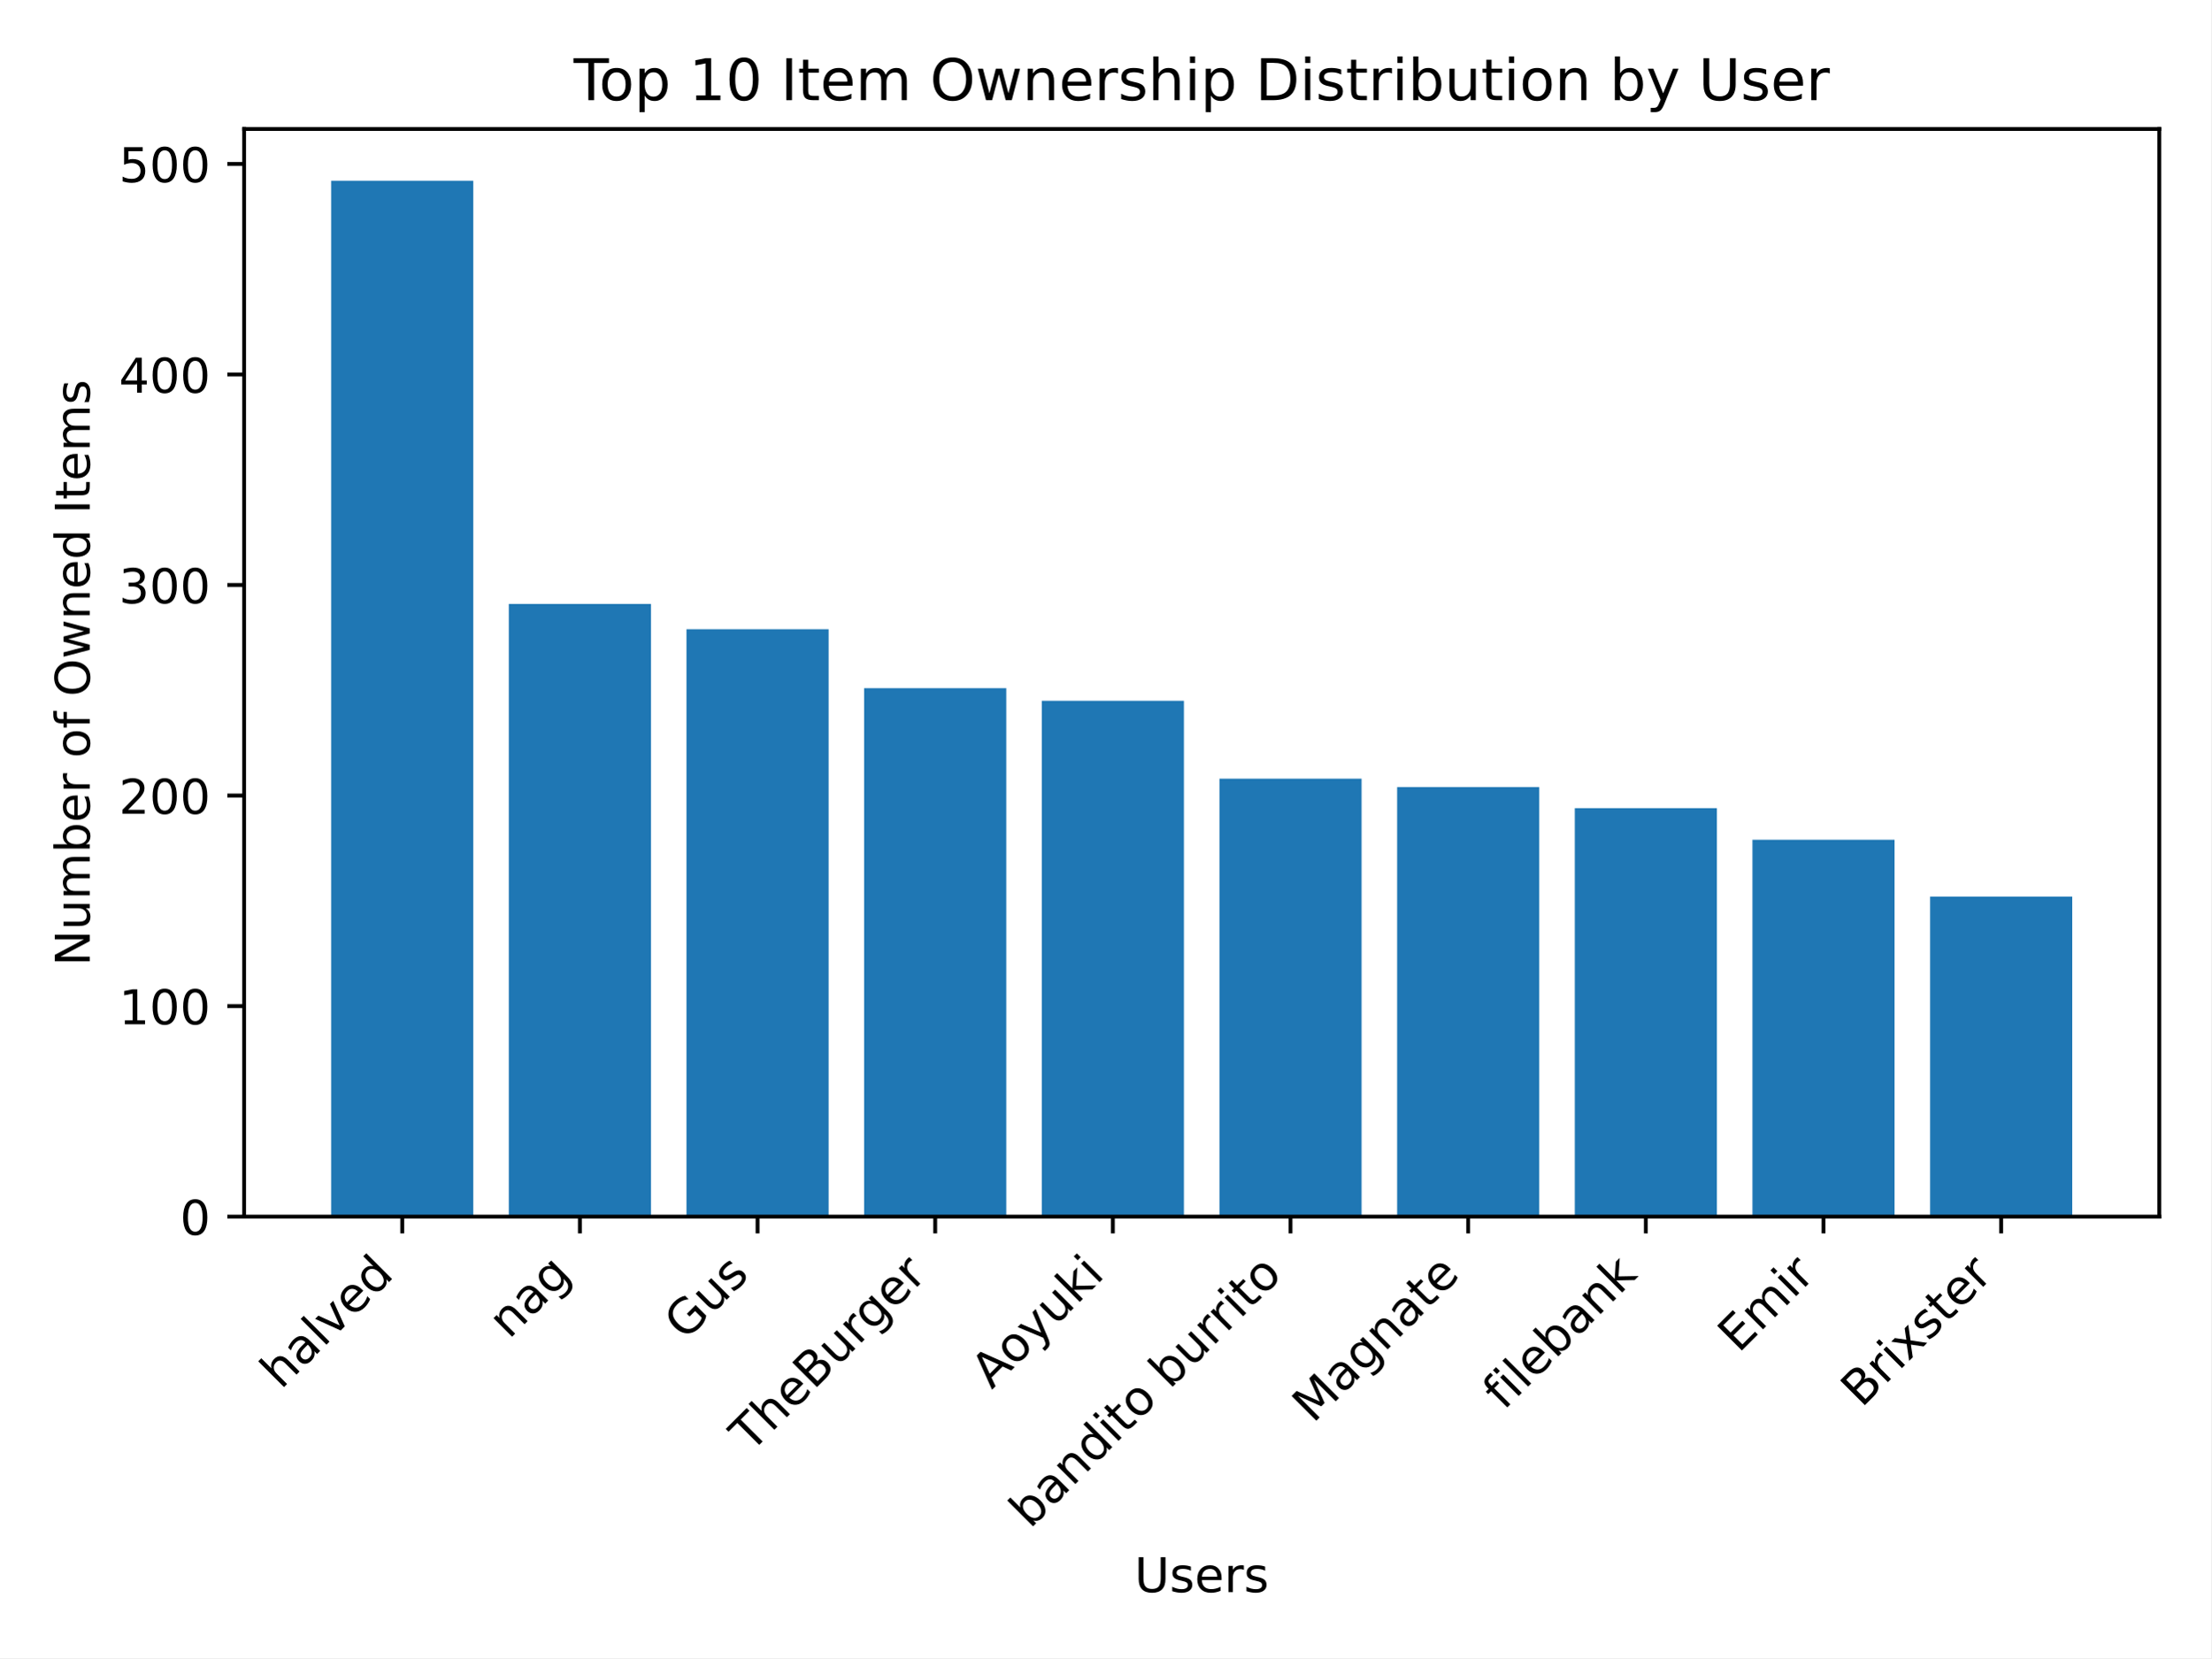
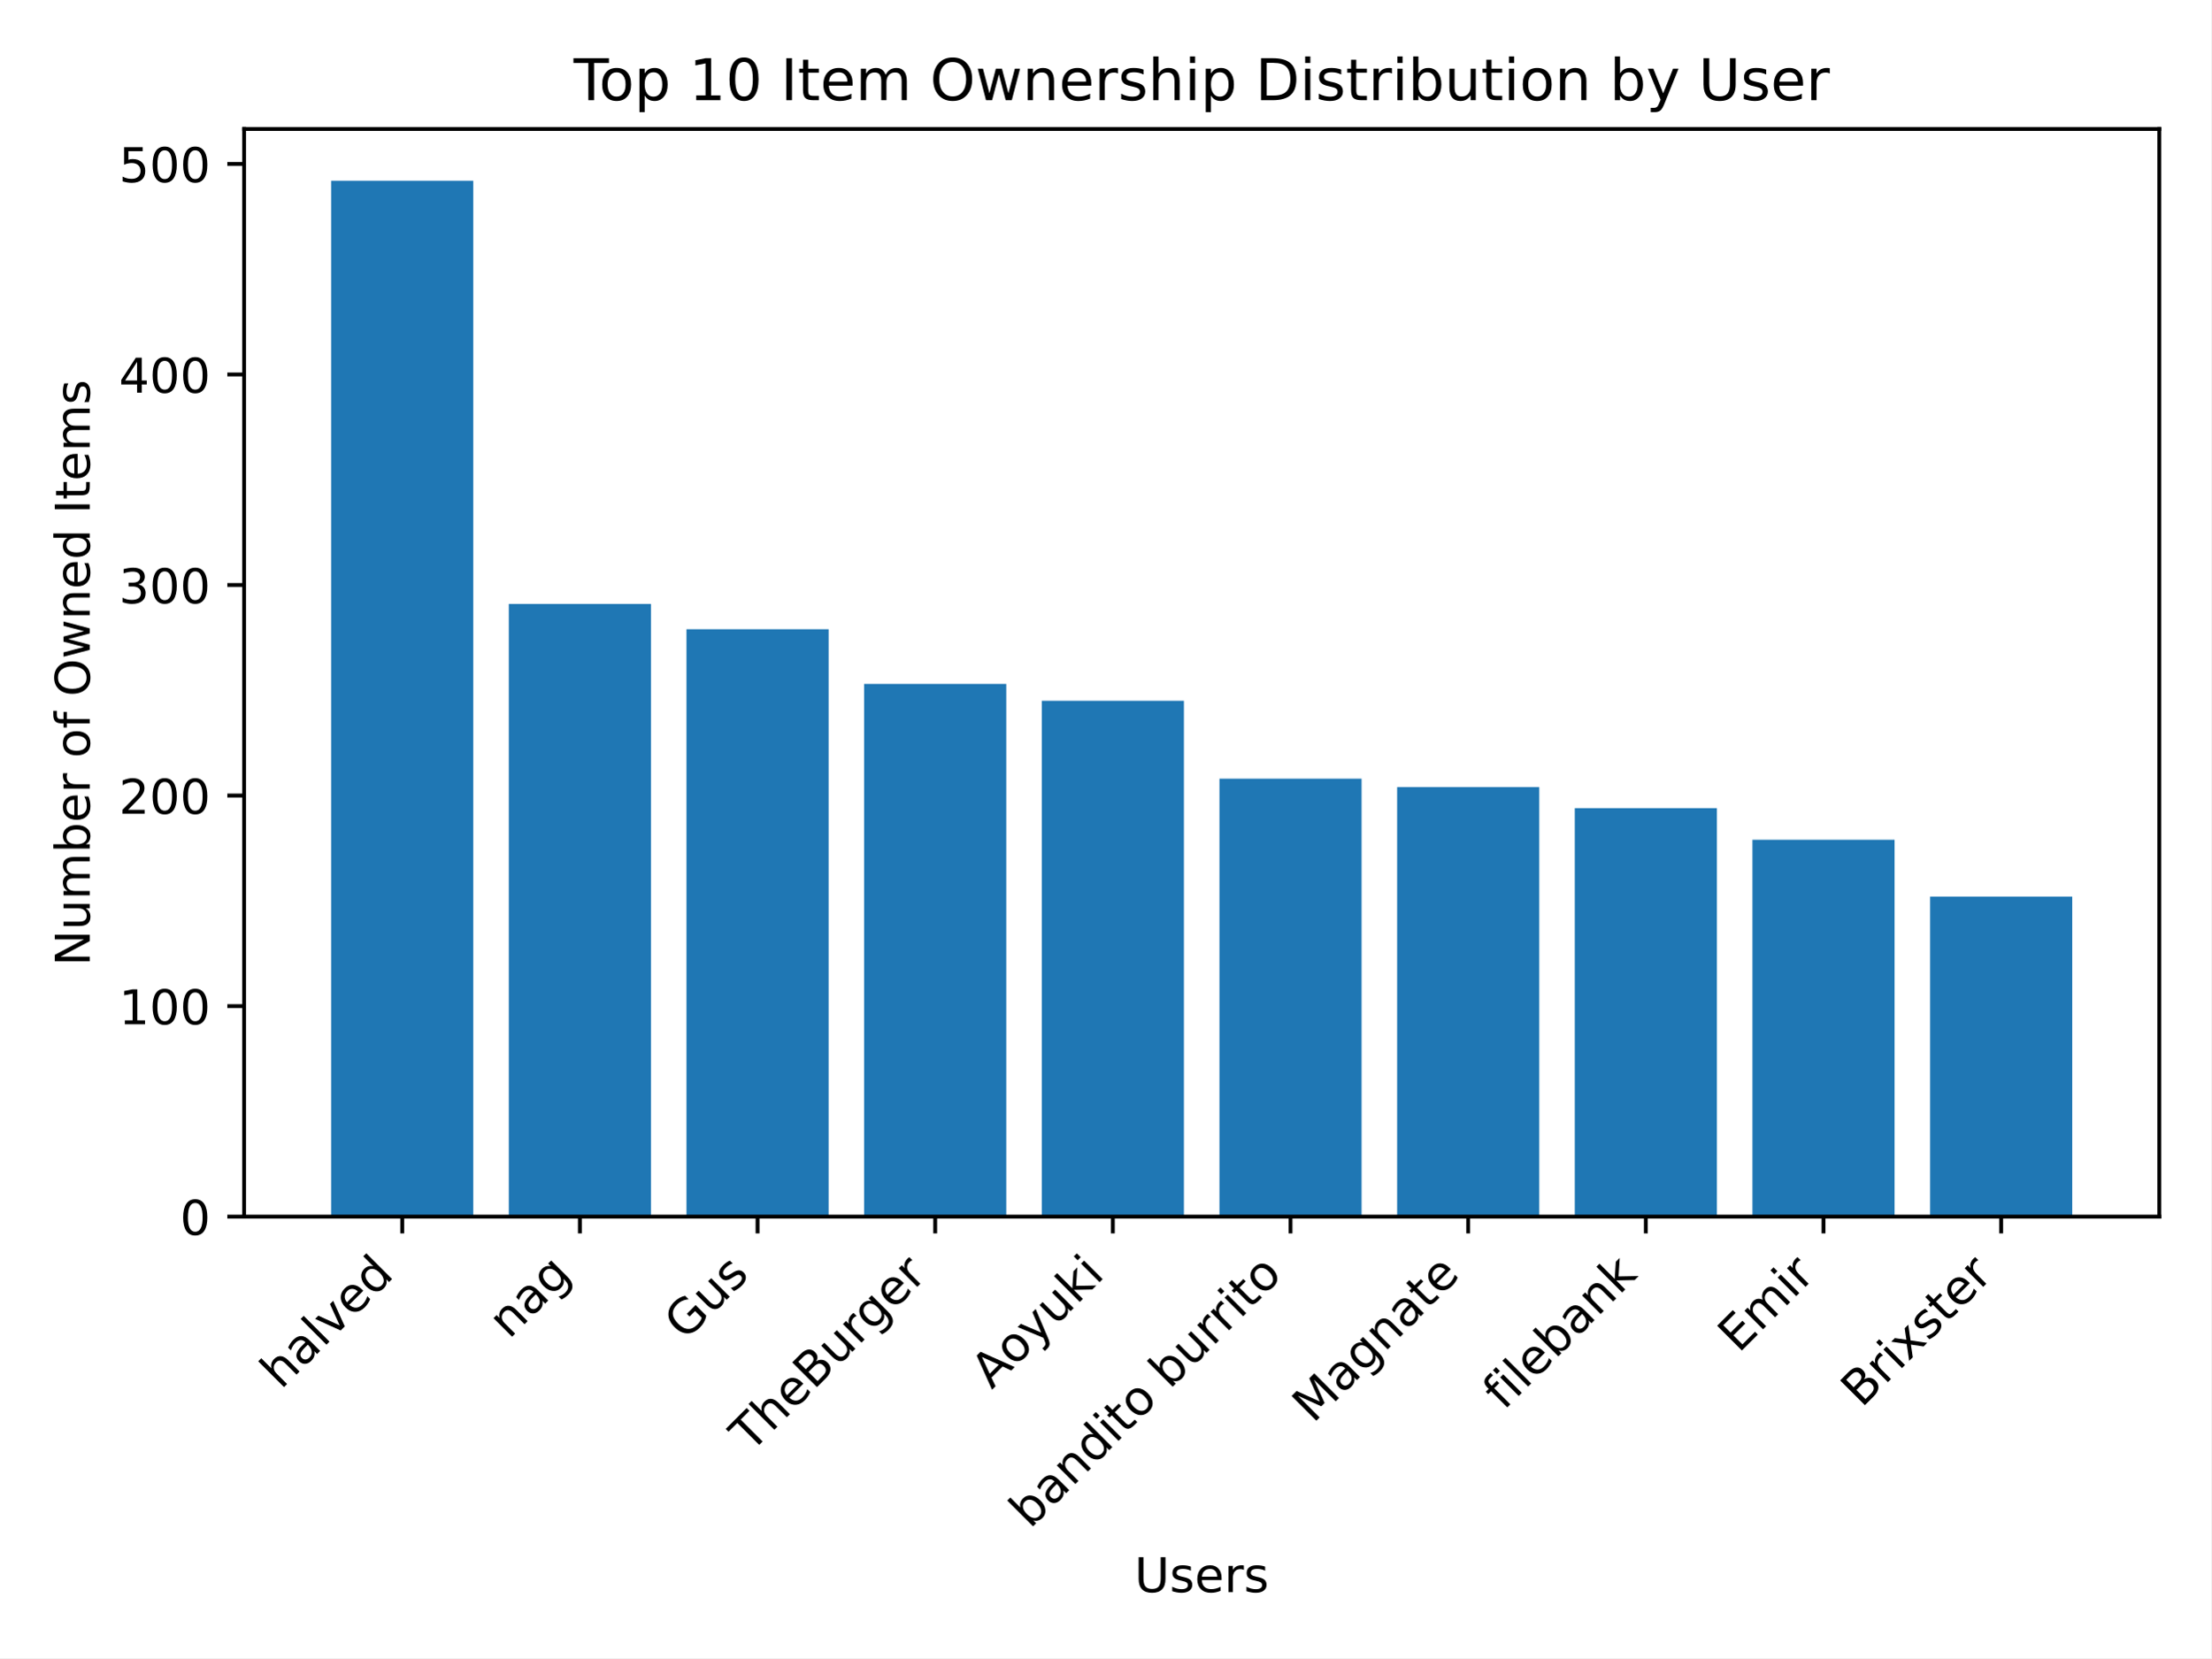
<svg xmlns="http://www.w3.org/2000/svg" xmlns:xlink="http://www.w3.org/1999/xlink" width="460.8pt" height="345.6pt" viewBox="0 0 460.8 345.6" version="1.1">
  <defs>
    <style type="text/css">*{stroke-linejoin: round; stroke-linecap: butt}</style>
  </defs>
  <g id="figure_1">
    <g id="patch_1">
      <path d="M 0 345.6  L 460.8 345.6  L 460.8 0  L 0 0  z " style="fill: #ffffff" />
    </g>
    <g id="axes_1">
      <g id="patch_2">
        <path d="M 50.87 253.581  L 450 253.581  L 450 26.88  L 50.87 26.88  z " style="fill: #ffffff" />
      </g>
      <g id="patch_3">
-         <path d="M 69.012 253.581  L 98.632 253.581  L 98.632 37.675  L 69.012 37.675  z " clip-path="url(#pbb1e9c9c16)" style="fill: #1f77b4" />
+         <path d="M 69.012 253.581  L 98.632 253.581  L 98.632 37.675  L 69.012 37.675  z " clip-path="url(#p9519331a0a)" style="fill: #1f77b4" />
      </g>
      <g id="patch_4">
-         <path d="M 106.037 253.581  L 135.657 253.581  L 135.657 125.88  L 106.037 125.88  z " clip-path="url(#pbb1e9c9c16)" style="fill: #1f77b4" />
+         <path d="M 106.037 253.581  L 135.657 253.581  L 135.657 125.88  L 106.037 125.88  z " clip-path="url(#p9519331a0a)" style="fill: #1f77b4" />
      </g>
      <g id="patch_5">
-         <path d="M 143.062 253.581  L 172.682 253.581  L 172.682 131.146  L 143.062 131.146  z " clip-path="url(#pbb1e9c9c16)" style="fill: #1f77b4" />
+         <path d="M 143.062 253.581  L 172.682 253.581  L 172.682 131.146  L 143.062 131.146  z " clip-path="url(#p9519331a0a)" style="fill: #1f77b4" />
      </g>
      <g id="patch_6">
-         <path d="M 180.087 253.581  L 209.707 253.581  L 209.707 143.434  L 180.087 143.434  z " clip-path="url(#pbb1e9c9c16)" style="fill: #1f77b4" />
+         <path d="M 180.087 253.581  L 209.707 253.581  L 209.707 142.556  L 180.087 142.556  z " clip-path="url(#p9519331a0a)" style="fill: #1f77b4" />
      </g>
      <g id="patch_7">
-         <path d="M 217.112 253.581  L 246.732 253.581  L 246.732 146.067  L 217.112 146.067  z " clip-path="url(#pbb1e9c9c16)" style="fill: #1f77b4" />
+         <path d="M 217.112 253.581  L 246.732 253.581  L 246.732 146.067  L 217.112 146.067  z " clip-path="url(#p9519331a0a)" style="fill: #1f77b4" />
      </g>
      <g id="patch_8">
-         <path d="M 254.138 253.581  L 283.758 253.581  L 283.758 162.304  L 254.138 162.304  z " clip-path="url(#pbb1e9c9c16)" style="fill: #1f77b4" />
+         <path d="M 254.138 253.581  L 283.758 253.581  L 283.758 162.304  L 254.138 162.304  z " clip-path="url(#p9519331a0a)" style="fill: #1f77b4" />
      </g>
      <g id="patch_9">
-         <path d="M 291.163 253.581  L 320.783 253.581  L 320.783 164.059  L 291.163 164.059  z " clip-path="url(#pbb1e9c9c16)" style="fill: #1f77b4" />
+         <path d="M 291.163 253.581  L 320.783 253.581  L 320.783 164.059  L 291.163 164.059  z " clip-path="url(#p9519331a0a)" style="fill: #1f77b4" />
      </g>
      <g id="patch_10">
-         <path d="M 328.188 253.581  L 357.808 253.581  L 357.808 168.447  L 328.188 168.447  z " clip-path="url(#pbb1e9c9c16)" style="fill: #1f77b4" />
+         <path d="M 328.188 253.581  L 357.808 253.581  L 357.808 168.447  L 328.188 168.447  z " clip-path="url(#p9519331a0a)" style="fill: #1f77b4" />
      </g>
      <g id="patch_11">
-         <path d="M 365.213 253.581  L 394.833 253.581  L 394.833 175.03  L 365.213 175.03  z " clip-path="url(#pbb1e9c9c16)" style="fill: #1f77b4" />
+         <path d="M 365.213 253.581  L 394.833 253.581  L 394.833 175.03  L 365.213 175.03  z " clip-path="url(#p9519331a0a)" style="fill: #1f77b4" />
      </g>
      <g id="patch_12">
-         <path d="M 402.238 253.581  L 431.858 253.581  L 431.858 186.878  L 402.238 186.878  z " clip-path="url(#pbb1e9c9c16)" style="fill: #1f77b4" />
+         <path d="M 402.238 253.581  L 431.858 253.581  L 431.858 186.878  L 402.238 186.878  z " clip-path="url(#p9519331a0a)" style="fill: #1f77b4" />
      </g>
      <g id="matplotlib.axis_1">
        <g id="xtick_1">
          <g id="line2d_1">
            <defs>
-               <path id="m6178a6a7f1" d="M 0 0  L 0 3.5  " style="stroke: #000000; stroke-width: 0.8" />
+               <path id="mc326df5c3a" d="M 0 0  L 0 3.5  " style="stroke: #000000; stroke-width: 0.8" />
            </defs>
            <g>
-               <use xlink:href="#m6178a6a7f1" x="83.822" y="253.581" style="stroke: #000000; stroke-width: 0.8" />
+               <use xlink:href="#mc326df5c3a" x="83.822" y="253.581" style="stroke: #000000; stroke-width: 0.8" />
            </g>
          </g>
          <g id="text_1">
            <g transform="translate(58.54764 289.7576) rotate(-45) scale(0.1 -0.1)">
              <defs>
                <path id="DejaVuSans-68" d="M 3513 2113  L 3513 0  L 2938 0  L 2938 2094  Q 2938 2591 2744 2837  Q 2550 3084 2163 3084  Q 1697 3084 1428 2787  Q 1159 2491 1159 1978  L 1159 0  L 581 0  L 581 4863  L 1159 4863  L 1159 2956  Q 1366 3272 1645 3428  Q 1925 3584 2291 3584  Q 2894 3584 3203 3211  Q 3513 2838 3513 2113  z " transform="scale(0.015625)" />
                <path id="DejaVuSans-61" d="M 2194 1759  Q 1497 1759 1228 1600  Q 959 1441 959 1056  Q 959 750 1161 570  Q 1363 391 1709 391  Q 2188 391 2477 730  Q 2766 1069 2766 1631  L 2766 1759  L 2194 1759  z M 3341 1997  L 3341 0  L 2766 0  L 2766 531  Q 2569 213 2275 61  Q 1981 -91 1556 -91  Q 1019 -91 701 211  Q 384 513 384 1019  Q 384 1609 779 1909  Q 1175 2209 1959 2209  L 2766 2209  L 2766 2266  Q 2766 2663 2505 2880  Q 2244 3097 1772 3097  Q 1472 3097 1187 3025  Q 903 2953 641 2809  L 641 3341  Q 956 3463 1253 3523  Q 1550 3584 1831 3584  Q 2591 3584 2966 3190  Q 3341 2797 3341 1997  z " transform="scale(0.015625)" />
                <path id="DejaVuSans-6c" d="M 603 4863  L 1178 4863  L 1178 0  L 603 0  L 603 4863  z " transform="scale(0.015625)" />
                <path id="DejaVuSans-76" d="M 191 3500  L 800 3500  L 1894 563  L 2988 3500  L 3597 3500  L 2284 0  L 1503 0  L 191 3500  z " transform="scale(0.015625)" />
                <path id="DejaVuSans-65" d="M 3597 1894  L 3597 1613  L 953 1613  Q 991 1019 1311 708  Q 1631 397 2203 397  Q 2534 397 2845 478  Q 3156 559 3463 722  L 3463 178  Q 3153 47 2828 -22  Q 2503 -91 2169 -91  Q 1331 -91 842 396  Q 353 884 353 1716  Q 353 2575 817 3079  Q 1281 3584 2069 3584  Q 2775 3584 3186 3129  Q 3597 2675 3597 1894  z M 3022 2063  Q 3016 2534 2758 2815  Q 2500 3097 2075 3097  Q 1594 3097 1305 2825  Q 1016 2553 972 2059  L 3022 2063  z " transform="scale(0.015625)" />
                <path id="DejaVuSans-64" d="M 2906 2969  L 2906 4863  L 3481 4863  L 3481 0  L 2906 0  L 2906 525  Q 2725 213 2448 61  Q 2172 -91 1784 -91  Q 1150 -91 751 415  Q 353 922 353 1747  Q 353 2572 751 3078  Q 1150 3584 1784 3584  Q 2172 3584 2448 3432  Q 2725 3281 2906 2969  z M 947 1747  Q 947 1113 1208 752  Q 1469 391 1925 391  Q 2381 391 2643 752  Q 2906 1113 2906 1747  Q 2906 2381 2643 2742  Q 2381 3103 1925 3103  Q 1469 3103 1208 2742  Q 947 2381 947 1747  z " transform="scale(0.015625)" />
              </defs>
              <use xlink:href="#DejaVuSans-68" />
              <use xlink:href="#DejaVuSans-61" transform="translate(63.37891 0)" />
              <use xlink:href="#DejaVuSans-6c" transform="translate(124.6582 0)" />
              <use xlink:href="#DejaVuSans-76" transform="translate(152.4414 0)" />
              <use xlink:href="#DejaVuSans-65" transform="translate(211.6211 0)" />
              <use xlink:href="#DejaVuSans-64" transform="translate(273.1445 0)" />
            </g>
          </g>
        </g>
        <g id="xtick_2">
          <g id="line2d_2">
            <g>
-               <use xlink:href="#m6178a6a7f1" x="120.847" y="253.581" style="stroke: #000000; stroke-width: 0.8" />
+               <use xlink:href="#mc326df5c3a" x="120.847" y="253.581" style="stroke: #000000; stroke-width: 0.8" />
            </g>
          </g>
          <g id="text_2">
            <g transform="translate(106.0732 279.257) rotate(-45) scale(0.1 -0.1)">
              <defs>
                <path id="DejaVuSans-6e" d="M 3513 2113  L 3513 0  L 2938 0  L 2938 2094  Q 2938 2591 2744 2837  Q 2550 3084 2163 3084  Q 1697 3084 1428 2787  Q 1159 2491 1159 1978  L 1159 0  L 581 0  L 581 3500  L 1159 3500  L 1159 2956  Q 1366 3272 1645 3428  Q 1925 3584 2291 3584  Q 2894 3584 3203 3211  Q 3513 2838 3513 2113  z " transform="scale(0.015625)" />
                <path id="DejaVuSans-67" d="M 2906 1791  Q 2906 2416 2648 2759  Q 2391 3103 1925 3103  Q 1463 3103 1205 2759  Q 947 2416 947 1791  Q 947 1169 1205 825  Q 1463 481 1925 481  Q 2391 481 2648 825  Q 2906 1169 2906 1791  z M 3481 434  Q 3481 -459 3084 -895  Q 2688 -1331 1869 -1331  Q 1566 -1331 1297 -1286  Q 1028 -1241 775 -1147  L 775 -588  Q 1028 -725 1275 -790  Q 1522 -856 1778 -856  Q 2344 -856 2625 -561  Q 2906 -266 2906 331  L 2906 616  Q 2728 306 2450 153  Q 2172 0 1784 0  Q 1141 0 747 490  Q 353 981 353 1791  Q 353 2603 747 3093  Q 1141 3584 1784 3584  Q 2172 3584 2450 3431  Q 2728 3278 2906 2969  L 2906 3500  L 3481 3500  L 3481 434  z " transform="scale(0.015625)" />
              </defs>
              <use xlink:href="#DejaVuSans-6e" />
              <use xlink:href="#DejaVuSans-61" transform="translate(63.37891 0)" />
              <use xlink:href="#DejaVuSans-67" transform="translate(124.6582 0)" />
            </g>
          </g>
        </g>
        <g id="xtick_3">
          <g id="line2d_3">
            <g>
-               <use xlink:href="#m6178a6a7f1" x="157.872" y="253.581" style="stroke: #000000; stroke-width: 0.8" />
+               <use xlink:href="#mc326df5c3a" x="157.872" y="253.581" style="stroke: #000000; stroke-width: 0.8" />
            </g>
          </g>
          <g id="text_3">
            <g transform="translate(142.758 279.5973) rotate(-45) scale(0.1 -0.1)">
              <defs>
                <path id="DejaVuSans-47" d="M 3809 666  L 3809 1919  L 2778 1919  L 2778 2438  L 4434 2438  L 4434 434  Q 4069 175 3628 42  Q 3188 -91 2688 -91  Q 1594 -91 976 548  Q 359 1188 359 2328  Q 359 3472 976 4111  Q 1594 4750 2688 4750  Q 3144 4750 3555 4637  Q 3966 4525 4313 4306  L 4313 3634  Q 3963 3931 3569 4081  Q 3175 4231 2741 4231  Q 1884 4231 1454 3753  Q 1025 3275 1025 2328  Q 1025 1384 1454 906  Q 1884 428 2741 428  Q 3075 428 3337 486  Q 3600 544 3809 666  z " transform="scale(0.015625)" />
                <path id="DejaVuSans-75" d="M 544 1381  L 544 3500  L 1119 3500  L 1119 1403  Q 1119 906 1312 657  Q 1506 409 1894 409  Q 2359 409 2629 706  Q 2900 1003 2900 1516  L 2900 3500  L 3475 3500  L 3475 0  L 2900 0  L 2900 538  Q 2691 219 2414 64  Q 2138 -91 1772 -91  Q 1169 -91 856 284  Q 544 659 544 1381  z M 1991 3584  L 1991 3584  z " transform="scale(0.015625)" />
                <path id="DejaVuSans-73" d="M 2834 3397  L 2834 2853  Q 2591 2978 2328 3040  Q 2066 3103 1784 3103  Q 1356 3103 1142 2972  Q 928 2841 928 2578  Q 928 2378 1081 2264  Q 1234 2150 1697 2047  L 1894 2003  Q 2506 1872 2764 1633  Q 3022 1394 3022 966  Q 3022 478 2636 193  Q 2250 -91 1575 -91  Q 1294 -91 989 -36  Q 684 19 347 128  L 347 722  Q 666 556 975 473  Q 1284 391 1588 391  Q 1994 391 2212 530  Q 2431 669 2431 922  Q 2431 1156 2273 1281  Q 2116 1406 1581 1522  L 1381 1569  Q 847 1681 609 1914  Q 372 2147 372 2553  Q 372 3047 722 3315  Q 1072 3584 1716 3584  Q 2034 3584 2315 3537  Q 2597 3491 2834 3397  z " transform="scale(0.015625)" />
              </defs>
              <use xlink:href="#DejaVuSans-47" />
              <use xlink:href="#DejaVuSans-75" transform="translate(77.49023 0)" />
              <use xlink:href="#DejaVuSans-73" transform="translate(140.8691 0)" />
            </g>
          </g>
        </g>
        <g id="xtick_4">
          <g id="line2d_4">
            <g>
-               <use xlink:href="#m6178a6a7f1" x="194.897" y="253.581" style="stroke: #000000; stroke-width: 0.8" />
+               <use xlink:href="#mc326df5c3a" x="194.897" y="253.581" style="stroke: #000000; stroke-width: 0.8" />
            </g>
          </g>
          <g id="text_4">
            <g transform="translate(156.4131 302.9672) rotate(-45) scale(0.1 -0.1)">
              <defs>
                <path id="DejaVuSans-54" d="M -19 4666  L 3928 4666  L 3928 4134  L 2272 4134  L 2272 0  L 1638 0  L 1638 4134  L -19 4134  L -19 4666  z " transform="scale(0.015625)" />
                <path id="DejaVuSans-42" d="M 1259 2228  L 1259 519  L 2272 519  Q 2781 519 3026 730  Q 3272 941 3272 1375  Q 3272 1813 3026 2020  Q 2781 2228 2272 2228  L 1259 2228  z M 1259 4147  L 1259 2741  L 2194 2741  Q 2656 2741 2882 2914  Q 3109 3088 3109 3444  Q 3109 3797 2882 3972  Q 2656 4147 2194 4147  L 1259 4147  z M 628 4666  L 2241 4666  Q 2963 4666 3353 4366  Q 3744 4066 3744 3513  Q 3744 3084 3544 2831  Q 3344 2578 2956 2516  Q 3422 2416 3680 2098  Q 3938 1781 3938 1306  Q 3938 681 3513 340  Q 3088 0 2303 0  L 628 0  L 628 4666  z " transform="scale(0.015625)" />
                <path id="DejaVuSans-72" d="M 2631 2963  Q 2534 3019 2420 3045  Q 2306 3072 2169 3072  Q 1681 3072 1420 2755  Q 1159 2438 1159 1844  L 1159 0  L 581 0  L 581 3500  L 1159 3500  L 1159 2956  Q 1341 3275 1631 3429  Q 1922 3584 2338 3584  Q 2397 3584 2469 3576  Q 2541 3569 2628 3553  L 2631 2963  z " transform="scale(0.015625)" />
              </defs>
              <use xlink:href="#DejaVuSans-54" />
              <use xlink:href="#DejaVuSans-68" transform="translate(61.08398 0)" />
              <use xlink:href="#DejaVuSans-65" transform="translate(124.4629 0)" />
              <use xlink:href="#DejaVuSans-42" transform="translate(185.9863 0)" />
              <use xlink:href="#DejaVuSans-75" transform="translate(254.5898 0)" />
              <use xlink:href="#DejaVuSans-72" transform="translate(317.9688 0)" />
              <use xlink:href="#DejaVuSans-67" transform="translate(357.332 0)" />
              <use xlink:href="#DejaVuSans-65" transform="translate(420.8086 0)" />
              <use xlink:href="#DejaVuSans-72" transform="translate(482.332 0)" />
            </g>
          </g>
        </g>
        <g id="xtick_5">
          <g id="line2d_5">
            <g>
-               <use xlink:href="#m6178a6a7f1" x="231.922" y="253.581" style="stroke: #000000; stroke-width: 0.8" />
+               <use xlink:href="#mc326df5c3a" x="231.922" y="253.581" style="stroke: #000000; stroke-width: 0.8" />
            </g>
          </g>
          <g id="text_5">
            <g transform="translate(206.6865 289.7189) rotate(-45) scale(0.1 -0.1)">
              <defs>
                <path id="DejaVuSans-41" d="M 2188 4044  L 1331 1722  L 3047 1722  L 2188 4044  z M 1831 4666  L 2547 4666  L 4325 0  L 3669 0  L 3244 1197  L 1141 1197  L 716 0  L 50 0  L 1831 4666  z " transform="scale(0.015625)" />
                <path id="DejaVuSans-6f" d="M 1959 3097  Q 1497 3097 1228 2736  Q 959 2375 959 1747  Q 959 1119 1226 758  Q 1494 397 1959 397  Q 2419 397 2687 759  Q 2956 1122 2956 1747  Q 2956 2369 2687 2733  Q 2419 3097 1959 3097  z M 1959 3584  Q 2709 3584 3137 3096  Q 3566 2609 3566 1747  Q 3566 888 3137 398  Q 2709 -91 1959 -91  Q 1206 -91 779 398  Q 353 888 353 1747  Q 353 2609 779 3096  Q 1206 3584 1959 3584  z " transform="scale(0.015625)" />
                <path id="DejaVuSans-79" d="M 2059 -325  Q 1816 -950 1584 -1140  Q 1353 -1331 966 -1331  L 506 -1331  L 506 -850  L 844 -850  Q 1081 -850 1212 -737  Q 1344 -625 1503 -206  L 1606 56  L 191 3500  L 800 3500  L 1894 763  L 2988 3500  L 3597 3500  L 2059 -325  z " transform="scale(0.015625)" />
                <path id="DejaVuSans-6b" d="M 581 4863  L 1159 4863  L 1159 1991  L 2875 3500  L 3609 3500  L 1753 1863  L 3688 0  L 2938 0  L 1159 1709  L 1159 0  L 581 0  L 581 4863  z " transform="scale(0.015625)" />
                <path id="DejaVuSans-69" d="M 603 3500  L 1178 3500  L 1178 0  L 603 0  L 603 3500  z M 603 4863  L 1178 4863  L 1178 4134  L 603 4134  L 603 4863  z " transform="scale(0.015625)" />
              </defs>
              <use xlink:href="#DejaVuSans-41" />
              <use xlink:href="#DejaVuSans-6f" transform="translate(66.6582 0)" />
              <use xlink:href="#DejaVuSans-79" transform="translate(127.8398 0)" />
              <use xlink:href="#DejaVuSans-75" transform="translate(187.0195 0)" />
              <use xlink:href="#DejaVuSans-6b" transform="translate(250.3984 0)" />
              <use xlink:href="#DejaVuSans-69" transform="translate(308.3086 0)" />
            </g>
          </g>
        </g>
        <g id="xtick_6">
          <g id="line2d_6">
            <g>
-               <use xlink:href="#m6178a6a7f1" x="268.948" y="253.581" style="stroke: #000000; stroke-width: 0.8" />
+               <use xlink:href="#mc326df5c3a" x="268.948" y="253.581" style="stroke: #000000; stroke-width: 0.8" />
            </g>
          </g>
          <g id="text_6">
            <g transform="translate(214.6506 318.7799) rotate(-45) scale(0.1 -0.1)">
              <defs>
                <path id="DejaVuSans-62" d="M 3116 1747  Q 3116 2381 2855 2742  Q 2594 3103 2138 3103  Q 1681 3103 1420 2742  Q 1159 2381 1159 1747  Q 1159 1113 1420 752  Q 1681 391 2138 391  Q 2594 391 2855 752  Q 3116 1113 3116 1747  z M 1159 2969  Q 1341 3281 1617 3432  Q 1894 3584 2278 3584  Q 2916 3584 3314 3078  Q 3713 2572 3713 1747  Q 3713 922 3314 415  Q 2916 -91 2278 -91  Q 1894 -91 1617 61  Q 1341 213 1159 525  L 1159 0  L 581 0  L 581 4863  L 1159 4863  L 1159 2969  z " transform="scale(0.015625)" />
                <path id="DejaVuSans-74" d="M 1172 4494  L 1172 3500  L 2356 3500  L 2356 3053  L 1172 3053  L 1172 1153  Q 1172 725 1289 603  Q 1406 481 1766 481  L 2356 481  L 2356 0  L 1766 0  Q 1100 0 847 248  Q 594 497 594 1153  L 594 3053  L 172 3053  L 172 3500  L 594 3500  L 594 4494  L 1172 4494  z " transform="scale(0.015625)" />
                <path id="DejaVuSans-20" transform="scale(0.015625)" />
              </defs>
              <use xlink:href="#DejaVuSans-62" />
              <use xlink:href="#DejaVuSans-61" transform="translate(63.47656 0)" />
              <use xlink:href="#DejaVuSans-6e" transform="translate(124.7559 0)" />
              <use xlink:href="#DejaVuSans-64" transform="translate(188.1348 0)" />
              <use xlink:href="#DejaVuSans-69" transform="translate(251.6113 0)" />
              <use xlink:href="#DejaVuSans-74" transform="translate(279.3945 0)" />
              <use xlink:href="#DejaVuSans-6f" transform="translate(318.6035 0)" />
              <use xlink:href="#DejaVuSans-20" transform="translate(379.7852 0)" />
              <use xlink:href="#DejaVuSans-62" transform="translate(411.5723 0)" />
              <use xlink:href="#DejaVuSans-75" transform="translate(475.0488 0)" />
              <use xlink:href="#DejaVuSans-72" transform="translate(538.4277 0)" />
              <use xlink:href="#DejaVuSans-72" transform="translate(577.791 0)" />
              <use xlink:href="#DejaVuSans-69" transform="translate(618.9043 0)" />
              <use xlink:href="#DejaVuSans-74" transform="translate(646.6875 0)" />
              <use xlink:href="#DejaVuSans-6f" transform="translate(685.8965 0)" />
            </g>
          </g>
        </g>
        <g id="xtick_7">
          <g id="line2d_7">
            <g>
-               <use xlink:href="#m6178a6a7f1" x="305.973" y="253.581" style="stroke: #000000; stroke-width: 0.8" />
+               <use xlink:href="#mc326df5c3a" x="305.973" y="253.581" style="stroke: #000000; stroke-width: 0.8" />
            </g>
          </g>
          <g id="text_7">
            <g transform="translate(273.6412 296.8143) rotate(-45) scale(0.1 -0.1)">
              <defs>
                <path id="DejaVuSans-4d" d="M 628 4666  L 1569 4666  L 2759 1491  L 3956 4666  L 4897 4666  L 4897 0  L 4281 0  L 4281 4097  L 3078 897  L 2444 897  L 1241 4097  L 1241 0  L 628 0  L 628 4666  z " transform="scale(0.015625)" />
              </defs>
              <use xlink:href="#DejaVuSans-4d" />
              <use xlink:href="#DejaVuSans-61" transform="translate(86.2793 0)" />
              <use xlink:href="#DejaVuSans-67" transform="translate(147.5586 0)" />
              <use xlink:href="#DejaVuSans-6e" transform="translate(211.0352 0)" />
              <use xlink:href="#DejaVuSans-61" transform="translate(274.4141 0)" />
              <use xlink:href="#DejaVuSans-74" transform="translate(335.6934 0)" />
              <use xlink:href="#DejaVuSans-65" transform="translate(374.9023 0)" />
            </g>
          </g>
        </g>
        <g id="xtick_8">
          <g id="line2d_8">
            <g>
-               <use xlink:href="#m6178a6a7f1" x="342.998" y="253.581" style="stroke: #000000; stroke-width: 0.8" />
+               <use xlink:href="#mc326df5c3a" x="342.998" y="253.581" style="stroke: #000000; stroke-width: 0.8" />
            </g>
          </g>
          <g id="text_8">
            <g transform="translate(313.3599 294.1206) rotate(-45) scale(0.1 -0.1)">
              <defs>
                <path id="DejaVuSans-66" d="M 2375 4863  L 2375 4384  L 1825 4384  Q 1516 4384 1395 4259  Q 1275 4134 1275 3809  L 1275 3500  L 2222 3500  L 2222 3053  L 1275 3053  L 1275 0  L 697 0  L 697 3053  L 147 3053  L 147 3500  L 697 3500  L 697 3744  Q 697 4328 969 4595  Q 1241 4863 1831 4863  L 2375 4863  z " transform="scale(0.015625)" />
              </defs>
              <use xlink:href="#DejaVuSans-66" />
              <use xlink:href="#DejaVuSans-69" transform="translate(35.20508 0)" />
              <use xlink:href="#DejaVuSans-6c" transform="translate(62.98828 0)" />
              <use xlink:href="#DejaVuSans-65" transform="translate(90.77148 0)" />
              <use xlink:href="#DejaVuSans-62" transform="translate(152.2949 0)" />
              <use xlink:href="#DejaVuSans-61" transform="translate(215.7715 0)" />
              <use xlink:href="#DejaVuSans-6e" transform="translate(277.0508 0)" />
              <use xlink:href="#DejaVuSans-6b" transform="translate(340.4297 0)" />
            </g>
          </g>
        </g>
        <g id="xtick_9">
          <g id="line2d_9">
            <g>
-               <use xlink:href="#m6178a6a7f1" x="380.023" y="253.581" style="stroke: #000000; stroke-width: 0.8" />
+               <use xlink:href="#mc326df5c3a" x="380.023" y="253.581" style="stroke: #000000; stroke-width: 0.8" />
            </g>
          </g>
          <g id="text_9">
            <g transform="translate(362.3251 282.1805) rotate(-45) scale(0.1 -0.1)">
              <defs>
                <path id="DejaVuSans-45" d="M 628 4666  L 3578 4666  L 3578 4134  L 1259 4134  L 1259 2753  L 3481 2753  L 3481 2222  L 1259 2222  L 1259 531  L 3634 531  L 3634 0  L 628 0  L 628 4666  z " transform="scale(0.015625)" />
                <path id="DejaVuSans-6d" d="M 3328 2828  Q 3544 3216 3844 3400  Q 4144 3584 4550 3584  Q 5097 3584 5394 3201  Q 5691 2819 5691 2113  L 5691 0  L 5113 0  L 5113 2094  Q 5113 2597 4934 2840  Q 4756 3084 4391 3084  Q 3944 3084 3684 2787  Q 3425 2491 3425 1978  L 3425 0  L 2847 0  L 2847 2094  Q 2847 2600 2669 2842  Q 2491 3084 2119 3084  Q 1678 3084 1418 2786  Q 1159 2488 1159 1978  L 1159 0  L 581 0  L 581 3500  L 1159 3500  L 1159 2956  Q 1356 3278 1631 3431  Q 1906 3584 2284 3584  Q 2666 3584 2933 3390  Q 3200 3197 3328 2828  z " transform="scale(0.015625)" />
              </defs>
              <use xlink:href="#DejaVuSans-45" />
              <use xlink:href="#DejaVuSans-6d" transform="translate(63.18359 0)" />
              <use xlink:href="#DejaVuSans-69" transform="translate(160.5957 0)" />
              <use xlink:href="#DejaVuSans-72" transform="translate(188.3789 0)" />
            </g>
          </g>
        </g>
        <g id="xtick_10">
          <g id="line2d_10">
            <g>
-               <use xlink:href="#m6178a6a7f1" x="417.048" y="253.581" style="stroke: #000000; stroke-width: 0.8" />
+               <use xlink:href="#mc326df5c3a" x="417.048" y="253.581" style="stroke: #000000; stroke-width: 0.8" />
            </g>
          </g>
          <g id="text_10">
            <g transform="translate(387.9558 293.5748) rotate(-45) scale(0.1 -0.1)">
              <defs>
                <path id="DejaVuSans-78" d="M 3513 3500  L 2247 1797  L 3578 0  L 2900 0  L 1881 1375  L 863 0  L 184 0  L 1544 1831  L 300 3500  L 978 3500  L 1906 2253  L 2834 3500  L 3513 3500  z " transform="scale(0.015625)" />
              </defs>
              <use xlink:href="#DejaVuSans-42" />
              <use xlink:href="#DejaVuSans-72" transform="translate(68.60352 0)" />
              <use xlink:href="#DejaVuSans-69" transform="translate(109.7168 0)" />
              <use xlink:href="#DejaVuSans-78" transform="translate(137.5 0)" />
              <use xlink:href="#DejaVuSans-73" transform="translate(196.6797 0)" />
              <use xlink:href="#DejaVuSans-74" transform="translate(248.7793 0)" />
              <use xlink:href="#DejaVuSans-65" transform="translate(287.9883 0)" />
              <use xlink:href="#DejaVuSans-72" transform="translate(349.5117 0)" />
            </g>
          </g>
        </g>
        <g id="text_11">
          <g transform="translate(236.4342 331.8489) scale(0.1 -0.1)">
            <defs>
              <path id="DejaVuSans-55" d="M 556 4666  L 1191 4666  L 1191 1831  Q 1191 1081 1462 751  Q 1734 422 2344 422  Q 2950 422 3222 751  Q 3494 1081 3494 1831  L 3494 4666  L 4128 4666  L 4128 1753  Q 4128 841 3676 375  Q 3225 -91 2344 -91  Q 1459 -91 1007 375  Q 556 841 556 1753  L 556 4666  z " transform="scale(0.015625)" />
            </defs>
            <use xlink:href="#DejaVuSans-55" />
            <use xlink:href="#DejaVuSans-73" transform="translate(73.19336 0)" />
            <use xlink:href="#DejaVuSans-65" transform="translate(125.293 0)" />
            <use xlink:href="#DejaVuSans-72" transform="translate(186.8164 0)" />
            <use xlink:href="#DejaVuSans-73" transform="translate(227.9297 0)" />
          </g>
        </g>
      </g>
      <g id="matplotlib.axis_2">
        <g id="ytick_1">
          <g id="line2d_11">
            <defs>
-               <path id="m6c7ed8ee0b" d="M 0 0  L -3.5 0  " style="stroke: #000000; stroke-width: 0.8" />
+               <path id="mde4b759489" d="M 0 0  L -3.5 0  " style="stroke: #000000; stroke-width: 0.8" />
            </defs>
            <g>
-               <use xlink:href="#m6c7ed8ee0b" x="50.87" y="253.581" style="stroke: #000000; stroke-width: 0.8" />
+               <use xlink:href="#mde4b759489" x="50.87" y="253.581" style="stroke: #000000; stroke-width: 0.8" />
            </g>
          </g>
          <g id="text_12">
            <g transform="translate(37.5075 257.3798) scale(0.1 -0.1)">
              <defs>
                <path id="DejaVuSans-30" d="M 2034 4250  Q 1547 4250 1301 3770  Q 1056 3291 1056 2328  Q 1056 1369 1301 889  Q 1547 409 2034 409  Q 2525 409 2770 889  Q 3016 1369 3016 2328  Q 3016 3291 2770 3770  Q 2525 4250 2034 4250  z M 2034 4750  Q 2819 4750 3233 4129  Q 3647 3509 3647 2328  Q 3647 1150 3233 529  Q 2819 -91 2034 -91  Q 1250 -91 836 529  Q 422 1150 422 2328  Q 422 3509 836 4129  Q 1250 4750 2034 4750  z " transform="scale(0.015625)" />
              </defs>
              <use xlink:href="#DejaVuSans-30" />
            </g>
          </g>
        </g>
        <g id="ytick_2">
          <g id="line2d_12">
            <g>
-               <use xlink:href="#m6c7ed8ee0b" x="50.87" y="209.697" style="stroke: #000000; stroke-width: 0.8" />
+               <use xlink:href="#mde4b759489" x="50.87" y="209.697" style="stroke: #000000; stroke-width: 0.8" />
            </g>
          </g>
          <g id="text_13">
            <g transform="translate(24.7825 213.4966) scale(0.1 -0.1)">
              <defs>
                <path id="DejaVuSans-31" d="M 794 531  L 1825 531  L 1825 4091  L 703 3866  L 703 4441  L 1819 4666  L 2450 4666  L 2450 531  L 3481 531  L 3481 0  L 794 0  L 794 531  z " transform="scale(0.015625)" />
              </defs>
              <use xlink:href="#DejaVuSans-31" />
              <use xlink:href="#DejaVuSans-30" transform="translate(63.62305 0)" />
              <use xlink:href="#DejaVuSans-30" transform="translate(127.2461 0)" />
            </g>
          </g>
        </g>
        <g id="ytick_3">
          <g id="line2d_13">
            <g>
-               <use xlink:href="#m6c7ed8ee0b" x="50.87" y="165.814" style="stroke: #000000; stroke-width: 0.8" />
+               <use xlink:href="#mde4b759489" x="50.87" y="165.814" style="stroke: #000000; stroke-width: 0.8" />
            </g>
          </g>
          <g id="text_14">
            <g transform="translate(24.7825 169.6134) scale(0.1 -0.1)">
              <defs>
                <path id="DejaVuSans-32" d="M 1228 531  L 3431 531  L 3431 0  L 469 0  L 469 531  Q 828 903 1448 1529  Q 2069 2156 2228 2338  Q 2531 2678 2651 2914  Q 2772 3150 2772 3378  Q 2772 3750 2511 3984  Q 2250 4219 1831 4219  Q 1534 4219 1204 4116  Q 875 4013 500 3803  L 500 4441  Q 881 4594 1212 4672  Q 1544 4750 1819 4750  Q 2544 4750 2975 4387  Q 3406 4025 3406 3419  Q 3406 3131 3298 2873  Q 3191 2616 2906 2266  Q 2828 2175 2409 1742  Q 1991 1309 1228 531  z " transform="scale(0.015625)" />
              </defs>
              <use xlink:href="#DejaVuSans-32" />
              <use xlink:href="#DejaVuSans-30" transform="translate(63.62305 0)" />
              <use xlink:href="#DejaVuSans-30" transform="translate(127.2461 0)" />
            </g>
          </g>
        </g>
        <g id="ytick_4">
          <g id="line2d_14">
            <g>
-               <use xlink:href="#m6c7ed8ee0b" x="50.87" y="121.931" style="stroke: #000000; stroke-width: 0.8" />
+               <use xlink:href="#mde4b759489" x="50.87" y="121.931" style="stroke: #000000; stroke-width: 0.8" />
            </g>
          </g>
          <g id="text_15">
            <g transform="translate(24.7825 125.7302) scale(0.1 -0.1)">
              <defs>
                <path id="DejaVuSans-33" d="M 2597 2516  Q 3050 2419 3304 2112  Q 3559 1806 3559 1356  Q 3559 666 3084 287  Q 2609 -91 1734 -91  Q 1441 -91 1130 -33  Q 819 25 488 141  L 488 750  Q 750 597 1062 519  Q 1375 441 1716 441  Q 2309 441 2620 675  Q 2931 909 2931 1356  Q 2931 1769 2642 2001  Q 2353 2234 1838 2234  L 1294 2234  L 1294 2753  L 1863 2753  Q 2328 2753 2575 2939  Q 2822 3125 2822 3475  Q 2822 3834 2567 4026  Q 2313 4219 1838 4219  Q 1578 4219 1281 4162  Q 984 4106 628 3988  L 628 4550  Q 988 4650 1302 4700  Q 1616 4750 1894 4750  Q 2613 4750 3031 4423  Q 3450 4097 3450 3541  Q 3450 3153 3228 2886  Q 3006 2619 2597 2516  z " transform="scale(0.015625)" />
              </defs>
              <use xlink:href="#DejaVuSans-33" />
              <use xlink:href="#DejaVuSans-30" transform="translate(63.62305 0)" />
              <use xlink:href="#DejaVuSans-30" transform="translate(127.2461 0)" />
            </g>
          </g>
        </g>
        <g id="ytick_5">
          <g id="line2d_15">
            <g>
-               <use xlink:href="#m6c7ed8ee0b" x="50.87" y="78.048" style="stroke: #000000; stroke-width: 0.8" />
+               <use xlink:href="#mde4b759489" x="50.87" y="78.048" style="stroke: #000000; stroke-width: 0.8" />
            </g>
          </g>
          <g id="text_16">
            <g transform="translate(24.7825 81.84702) scale(0.1 -0.1)">
              <defs>
                <path id="DejaVuSans-34" d="M 2419 4116  L 825 1625  L 2419 1625  L 2419 4116  z M 2253 4666  L 3047 4666  L 3047 1625  L 3713 1625  L 3713 1100  L 3047 1100  L 3047 0  L 2419 0  L 2419 1100  L 313 1100  L 313 1709  L 2253 4666  z " transform="scale(0.015625)" />
              </defs>
              <use xlink:href="#DejaVuSans-34" />
              <use xlink:href="#DejaVuSans-30" transform="translate(63.62305 0)" />
              <use xlink:href="#DejaVuSans-30" transform="translate(127.2461 0)" />
            </g>
          </g>
        </g>
        <g id="ytick_6">
          <g id="line2d_16">
            <g>
-               <use xlink:href="#m6c7ed8ee0b" x="50.87" y="34.165" style="stroke: #000000; stroke-width: 0.8" />
+               <use xlink:href="#mde4b759489" x="50.87" y="34.165" style="stroke: #000000; stroke-width: 0.8" />
            </g>
          </g>
          <g id="text_17">
            <g transform="translate(24.7825 37.96383) scale(0.1 -0.1)">
              <defs>
                <path id="DejaVuSans-35" d="M 691 4666  L 3169 4666  L 3169 4134  L 1269 4134  L 1269 2991  Q 1406 3038 1543 3061  Q 1681 3084 1819 3084  Q 2600 3084 3056 2656  Q 3513 2228 3513 1497  Q 3513 744 3044 326  Q 2575 -91 1722 -91  Q 1428 -91 1123 -41  Q 819 9 494 109  L 494 744  Q 775 591 1075 516  Q 1375 441 1709 441  Q 2250 441 2565 725  Q 2881 1009 2881 1497  Q 2881 1984 2565 2268  Q 2250 2553 1709 2553  Q 1456 2553 1204 2497  Q 953 2441 691 2322  L 691 4666  z " transform="scale(0.015625)" />
              </defs>
              <use xlink:href="#DejaVuSans-35" />
              <use xlink:href="#DejaVuSans-30" transform="translate(63.62305 0)" />
              <use xlink:href="#DejaVuSans-30" transform="translate(127.2461 0)" />
            </g>
          </g>
        </g>
        <g id="text_18">
          <g transform="translate(18.70281 201.3342) rotate(-90) scale(0.1 -0.1)">
            <defs>
              <path id="DejaVuSans-4e" d="M 628 4666  L 1478 4666  L 3547 763  L 3547 4666  L 4159 4666  L 4159 0  L 3309 0  L 1241 3903  L 1241 0  L 628 0  L 628 4666  z " transform="scale(0.015625)" />
              <path id="DejaVuSans-4f" d="M 2522 4238  Q 1834 4238 1429 3725  Q 1025 3213 1025 2328  Q 1025 1447 1429 934  Q 1834 422 2522 422  Q 3209 422 3611 934  Q 4013 1447 4013 2328  Q 4013 3213 3611 3725  Q 3209 4238 2522 4238  z M 2522 4750  Q 3503 4750 4090 4092  Q 4678 3434 4678 2328  Q 4678 1225 4090 567  Q 3503 -91 2522 -91  Q 1538 -91 948 565  Q 359 1222 359 2328  Q 359 3434 948 4092  Q 1538 4750 2522 4750  z " transform="scale(0.015625)" />
              <path id="DejaVuSans-77" d="M 269 3500  L 844 3500  L 1563 769  L 2278 3500  L 2956 3500  L 3675 769  L 4391 3500  L 4966 3500  L 4050 0  L 3372 0  L 2619 2869  L 1863 0  L 1184 0  L 269 3500  z " transform="scale(0.015625)" />
              <path id="DejaVuSans-49" d="M 628 4666  L 1259 4666  L 1259 0  L 628 0  L 628 4666  z " transform="scale(0.015625)" />
            </defs>
            <use xlink:href="#DejaVuSans-4e" />
            <use xlink:href="#DejaVuSans-75" transform="translate(74.80469 0)" />
            <use xlink:href="#DejaVuSans-6d" transform="translate(138.1836 0)" />
            <use xlink:href="#DejaVuSans-62" transform="translate(235.5957 0)" />
            <use xlink:href="#DejaVuSans-65" transform="translate(299.0723 0)" />
            <use xlink:href="#DejaVuSans-72" transform="translate(360.5957 0)" />
            <use xlink:href="#DejaVuSans-20" transform="translate(401.709 0)" />
            <use xlink:href="#DejaVuSans-6f" transform="translate(433.4961 0)" />
            <use xlink:href="#DejaVuSans-66" transform="translate(494.6777 0)" />
            <use xlink:href="#DejaVuSans-20" transform="translate(529.8828 0)" />
            <use xlink:href="#DejaVuSans-4f" transform="translate(561.6699 0)" />
            <use xlink:href="#DejaVuSans-77" transform="translate(640.3809 0)" />
            <use xlink:href="#DejaVuSans-6e" transform="translate(722.168 0)" />
            <use xlink:href="#DejaVuSans-65" transform="translate(785.5469 0)" />
            <use xlink:href="#DejaVuSans-64" transform="translate(847.0703 0)" />
            <use xlink:href="#DejaVuSans-20" transform="translate(910.5469 0)" />
            <use xlink:href="#DejaVuSans-49" transform="translate(942.334 0)" />
            <use xlink:href="#DejaVuSans-74" transform="translate(971.8262 0)" />
            <use xlink:href="#DejaVuSans-65" transform="translate(1011.035 0)" />
            <use xlink:href="#DejaVuSans-6d" transform="translate(1072.559 0)" />
            <use xlink:href="#DejaVuSans-73" transform="translate(1169.971 0)" />
          </g>
        </g>
      </g>
      <g id="patch_13">
        <path d="M 50.87 253.581  L 50.87 26.88  " style="fill: none; stroke: #000000; stroke-width: 0.8; stroke-linejoin: miter; stroke-linecap: square" />
      </g>
      <g id="patch_14">
        <path d="M 450 253.581  L 450 26.88  " style="fill: none; stroke: #000000; stroke-width: 0.8; stroke-linejoin: miter; stroke-linecap: square" />
      </g>
      <g id="patch_15">
        <path d="M 50.87 253.581  L 450 253.581  " style="fill: none; stroke: #000000; stroke-width: 0.8; stroke-linejoin: miter; stroke-linecap: square" />
      </g>
      <g id="patch_16">
        <path d="M 50.87 26.88  L 450 26.88  " style="fill: none; stroke: #000000; stroke-width: 0.8; stroke-linejoin: miter; stroke-linecap: square" />
      </g>
      <g id="text_19">
        <g transform="translate(119.5422 20.88) scale(0.12 -0.12)">
          <defs>
            <path id="DejaVuSans-70" d="M 1159 525  L 1159 -1331  L 581 -1331  L 581 3500  L 1159 3500  L 1159 2969  Q 1341 3281 1617 3432  Q 1894 3584 2278 3584  Q 2916 3584 3314 3078  Q 3713 2572 3713 1747  Q 3713 922 3314 415  Q 2916 -91 2278 -91  Q 1894 -91 1617 61  Q 1341 213 1159 525  z M 3116 1747  Q 3116 2381 2855 2742  Q 2594 3103 2138 3103  Q 1681 3103 1420 2742  Q 1159 2381 1159 1747  Q 1159 1113 1420 752  Q 1681 391 2138 391  Q 2594 391 2855 752  Q 3116 1113 3116 1747  z " transform="scale(0.015625)" />
            <path id="DejaVuSans-44" d="M 1259 4147  L 1259 519  L 2022 519  Q 2988 519 3436 956  Q 3884 1394 3884 2338  Q 3884 3275 3436 3711  Q 2988 4147 2022 4147  L 1259 4147  z M 628 4666  L 1925 4666  Q 3281 4666 3915 4102  Q 4550 3538 4550 2338  Q 4550 1131 3912 565  Q 3275 0 1925 0  L 628 0  L 628 4666  z " transform="scale(0.015625)" />
          </defs>
          <use xlink:href="#DejaVuSans-54" />
          <use xlink:href="#DejaVuSans-6f" transform="translate(44.08398 0)" />
          <use xlink:href="#DejaVuSans-70" transform="translate(105.2656 0)" />
          <use xlink:href="#DejaVuSans-20" transform="translate(168.7422 0)" />
          <use xlink:href="#DejaVuSans-31" transform="translate(200.5293 0)" />
          <use xlink:href="#DejaVuSans-30" transform="translate(264.1523 0)" />
          <use xlink:href="#DejaVuSans-20" transform="translate(327.7754 0)" />
          <use xlink:href="#DejaVuSans-49" transform="translate(359.5625 0)" />
          <use xlink:href="#DejaVuSans-74" transform="translate(389.0547 0)" />
          <use xlink:href="#DejaVuSans-65" transform="translate(428.2637 0)" />
          <use xlink:href="#DejaVuSans-6d" transform="translate(489.7871 0)" />
          <use xlink:href="#DejaVuSans-20" transform="translate(587.1992 0)" />
          <use xlink:href="#DejaVuSans-4f" transform="translate(618.9863 0)" />
          <use xlink:href="#DejaVuSans-77" transform="translate(697.6973 0)" />
          <use xlink:href="#DejaVuSans-6e" transform="translate(779.4844 0)" />
          <use xlink:href="#DejaVuSans-65" transform="translate(842.8633 0)" />
          <use xlink:href="#DejaVuSans-72" transform="translate(904.3867 0)" />
          <use xlink:href="#DejaVuSans-73" transform="translate(945.5 0)" />
          <use xlink:href="#DejaVuSans-68" transform="translate(997.5996 0)" />
          <use xlink:href="#DejaVuSans-69" transform="translate(1060.979 0)" />
          <use xlink:href="#DejaVuSans-70" transform="translate(1088.762 0)" />
          <use xlink:href="#DejaVuSans-20" transform="translate(1152.238 0)" />
          <use xlink:href="#DejaVuSans-44" transform="translate(1184.025 0)" />
          <use xlink:href="#DejaVuSans-69" transform="translate(1261.027 0)" />
          <use xlink:href="#DejaVuSans-73" transform="translate(1288.811 0)" />
          <use xlink:href="#DejaVuSans-74" transform="translate(1340.91 0)" />
          <use xlink:href="#DejaVuSans-72" transform="translate(1380.119 0)" />
          <use xlink:href="#DejaVuSans-69" transform="translate(1421.232 0)" />
          <use xlink:href="#DejaVuSans-62" transform="translate(1449.016 0)" />
          <use xlink:href="#DejaVuSans-75" transform="translate(1512.492 0)" />
          <use xlink:href="#DejaVuSans-74" transform="translate(1575.871 0)" />
          <use xlink:href="#DejaVuSans-69" transform="translate(1615.08 0)" />
          <use xlink:href="#DejaVuSans-6f" transform="translate(1642.863 0)" />
          <use xlink:href="#DejaVuSans-6e" transform="translate(1704.045 0)" />
          <use xlink:href="#DejaVuSans-20" transform="translate(1767.424 0)" />
          <use xlink:href="#DejaVuSans-62" transform="translate(1799.211 0)" />
          <use xlink:href="#DejaVuSans-79" transform="translate(1862.688 0)" />
          <use xlink:href="#DejaVuSans-20" transform="translate(1921.867 0)" />
          <use xlink:href="#DejaVuSans-55" transform="translate(1953.654 0)" />
          <use xlink:href="#DejaVuSans-73" transform="translate(2026.848 0)" />
          <use xlink:href="#DejaVuSans-65" transform="translate(2078.947 0)" />
          <use xlink:href="#DejaVuSans-72" transform="translate(2140.471 0)" />
        </g>
      </g>
    </g>
  </g>
  <defs>
-     <clipPath id="pbb1e9c9c16">
+     <clipPath id="p9519331a0a">
      <rect x="50.87" y="26.88" width="399.13" height="226.701" />
    </clipPath>
  </defs>
</svg>
